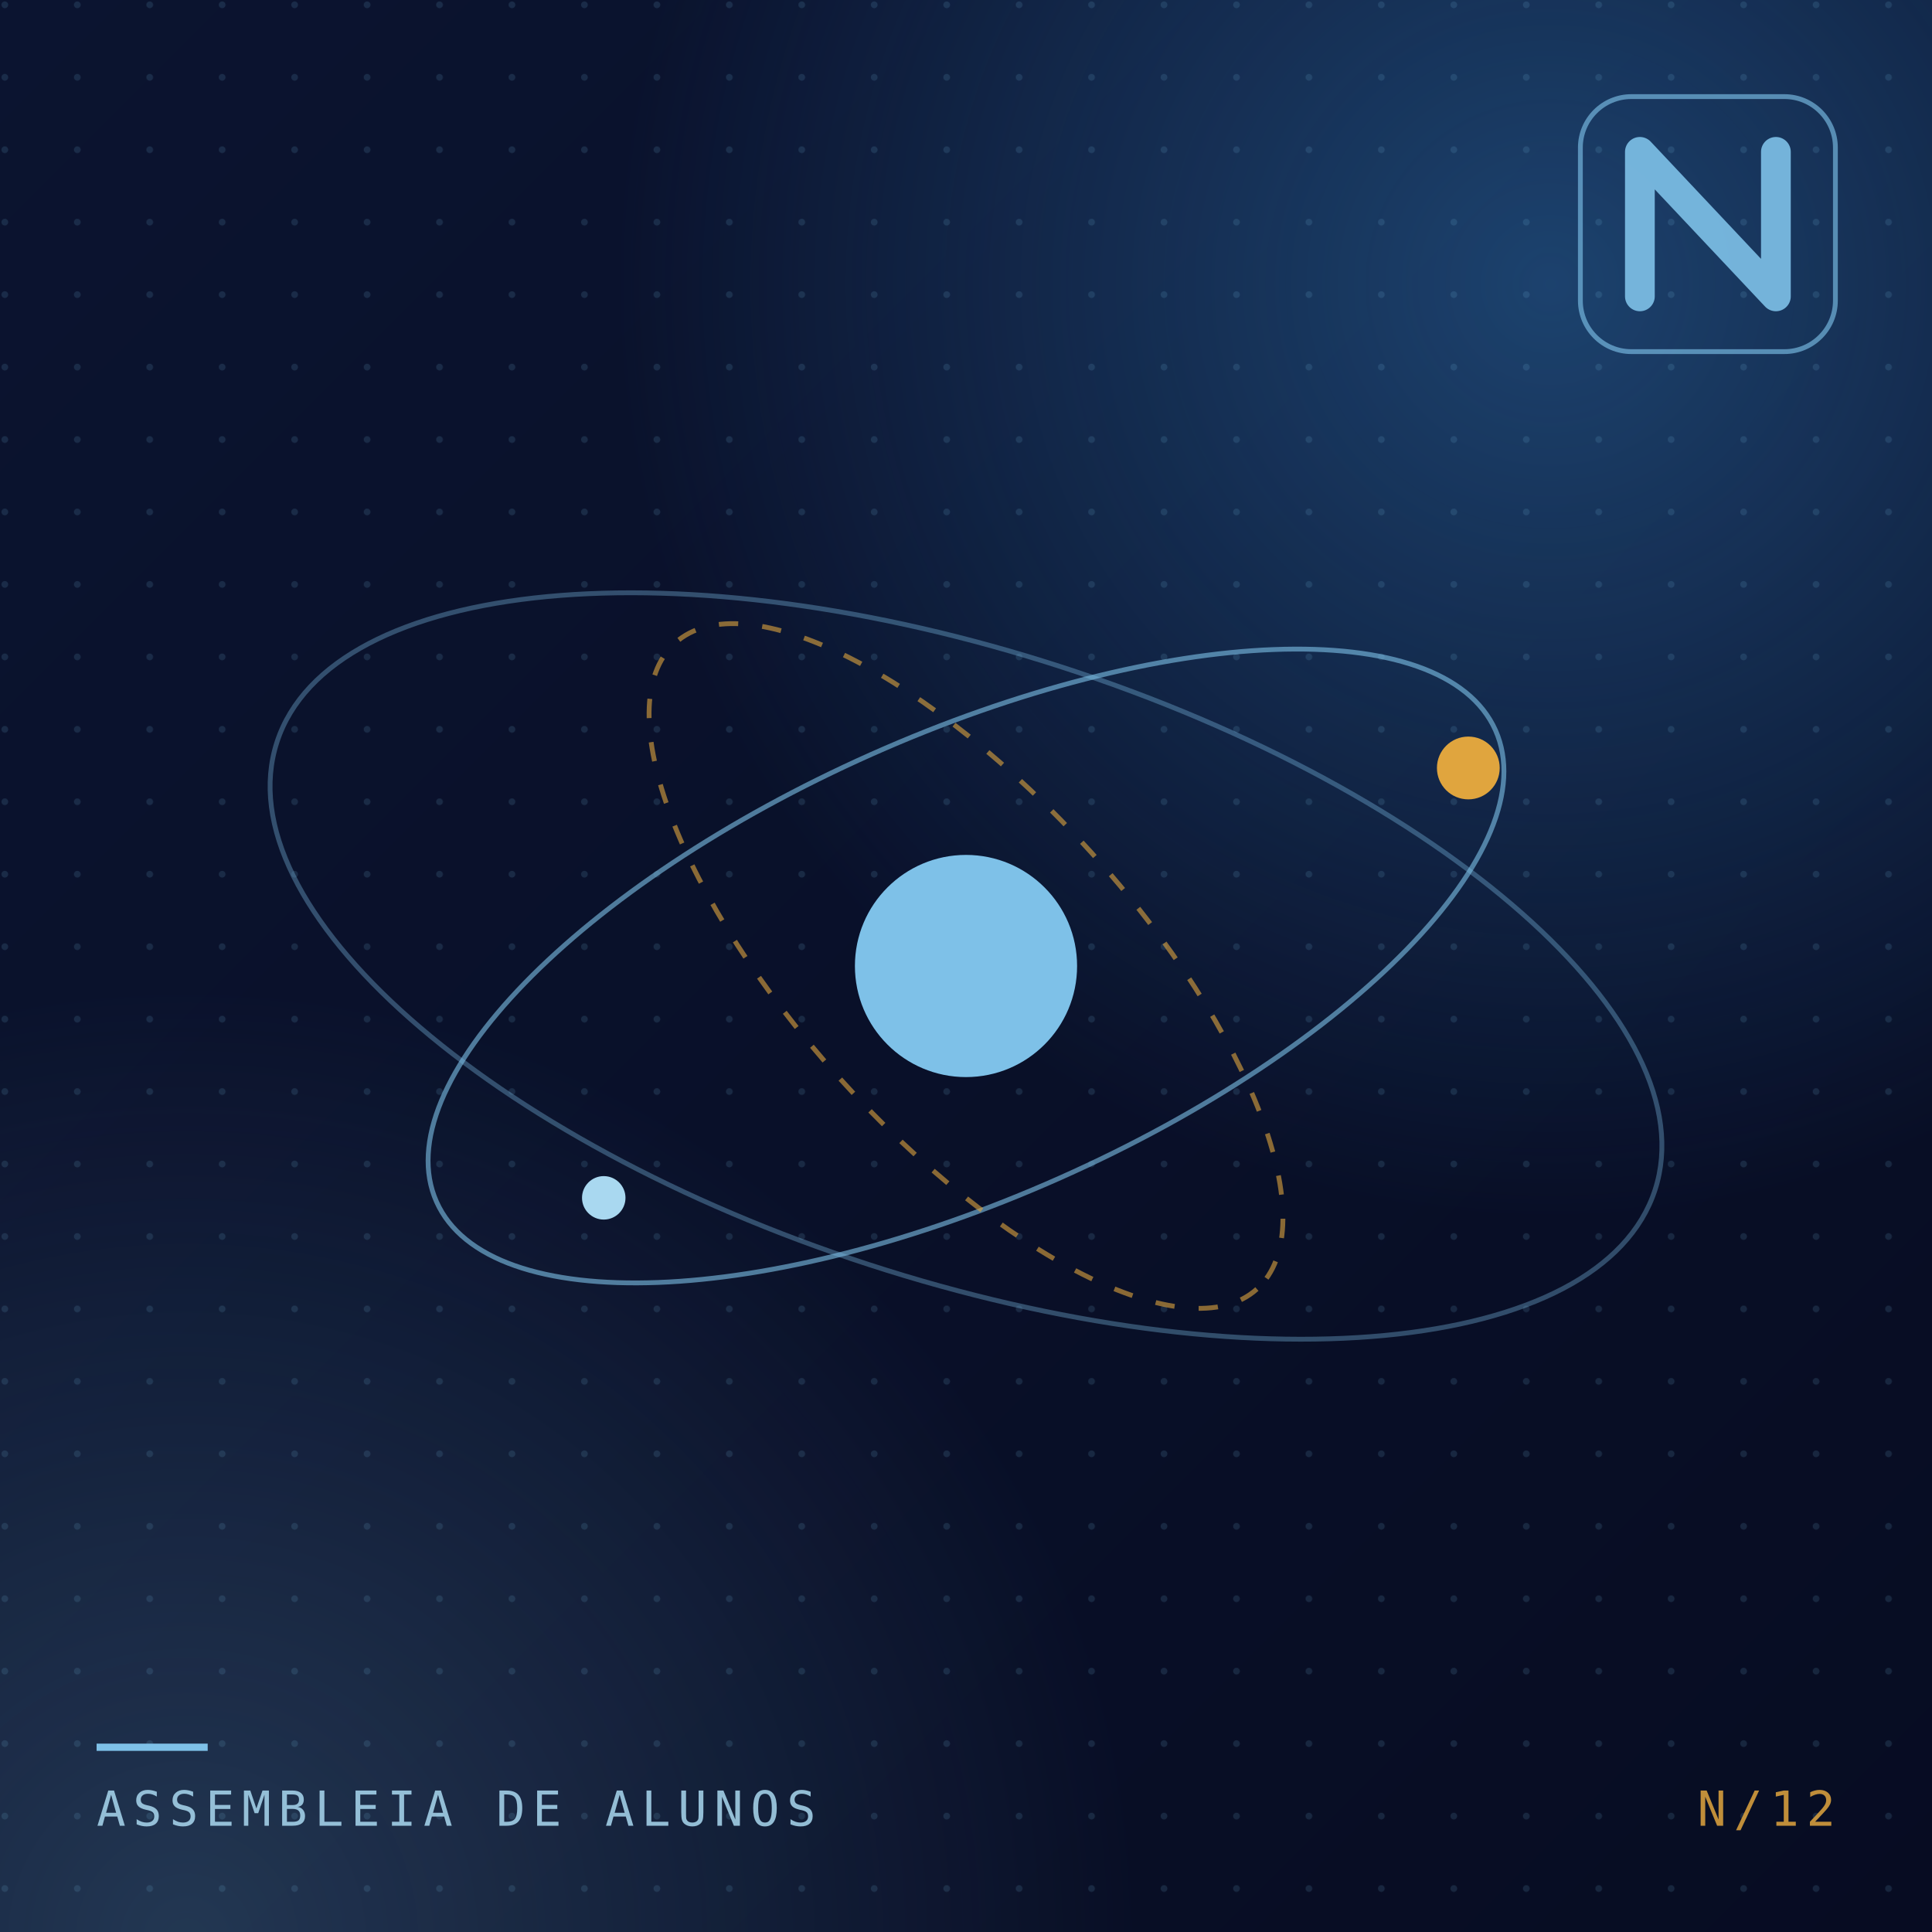
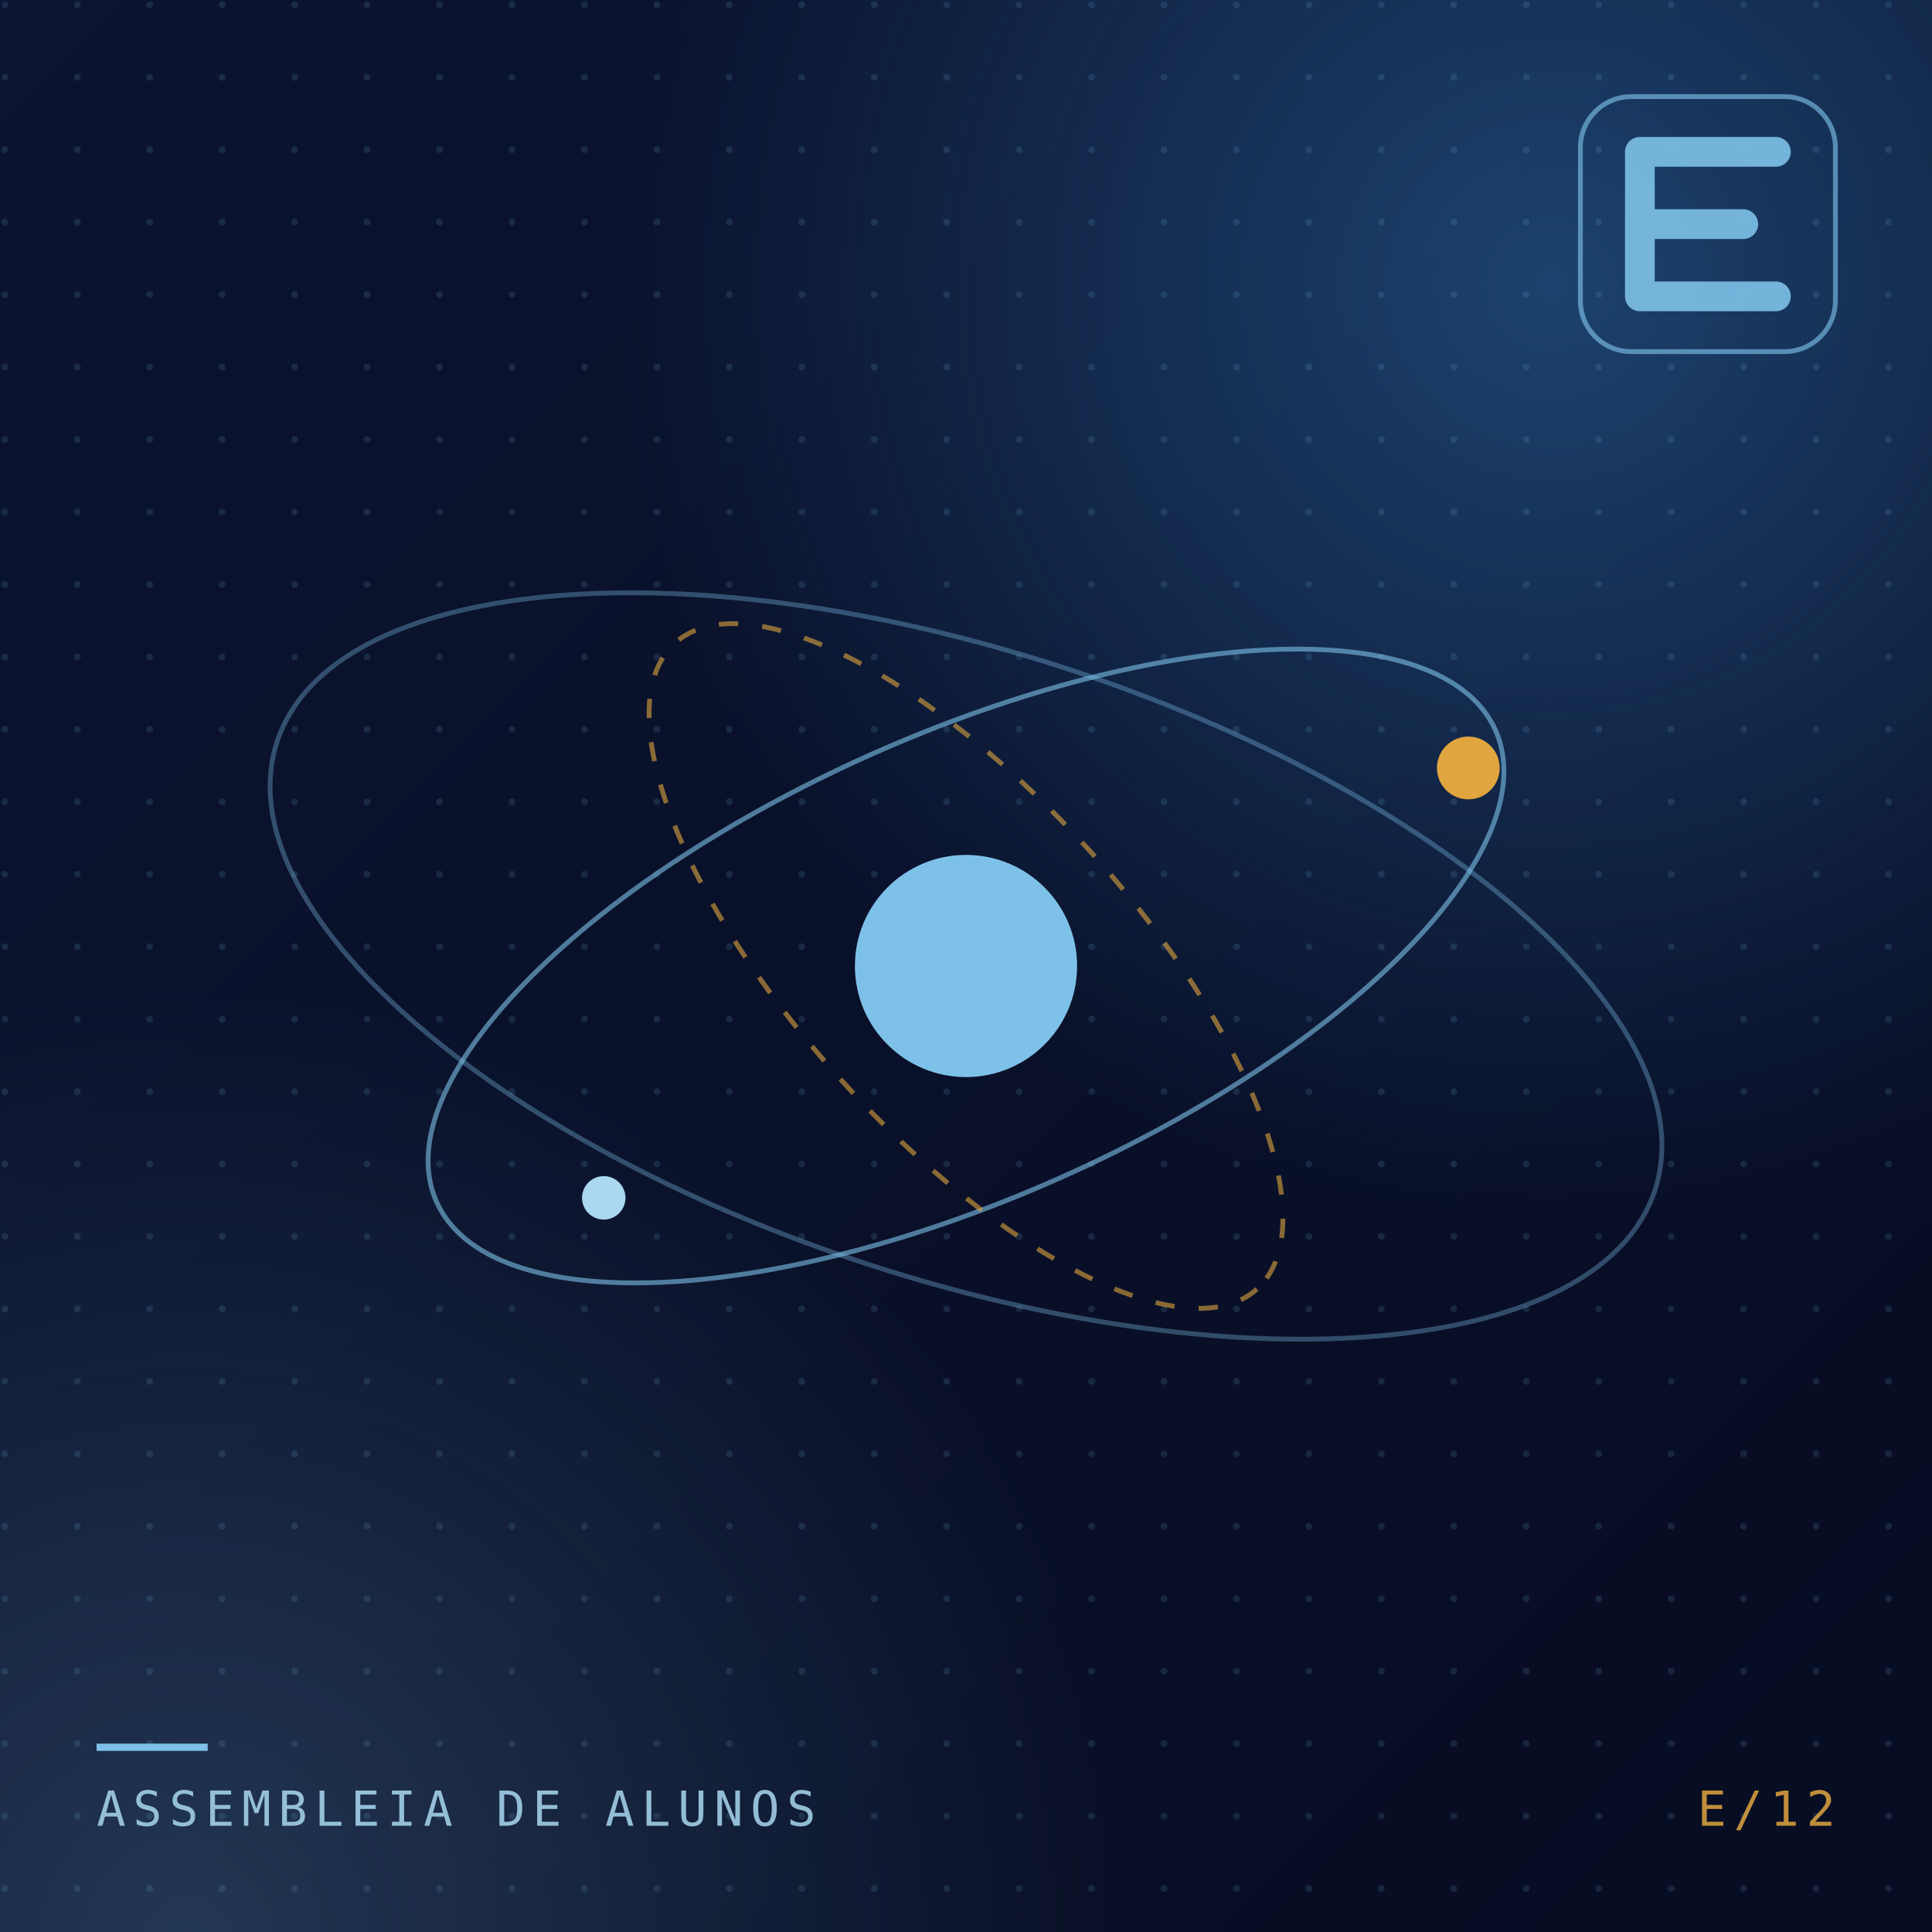
<svg xmlns="http://www.w3.org/2000/svg" viewBox="0 0 800 800" width="800" height="800" role="img" aria-label="assembleia de alunos">
  <defs>
    <linearGradient id="bg11" x1="0" y1="0" x2="1" y2="1">
      <stop offset="0" stop-color="#0b1430" />
      <stop offset="1" stop-color="#070c22" />
    </linearGradient>
    <radialGradient id="glow11" cx="0.8" cy="0.15" r="0.8">
      <stop offset="0" stop-color="#2c6ba6" stop-opacity="0.55" />
      <stop offset="0.6" stop-color="#2c6ba6" stop-opacity="0" />
    </radialGradient>
    <radialGradient id="glow211" cx="0.1" cy="1" r="0.7">
      <stop offset="0" stop-color="#7ec1e8" stop-opacity="0.22" />
      <stop offset="0.7" stop-color="#7ec1e8" stop-opacity="0" />
    </radialGradient>
    <pattern id="dots11" width="30" height="30" patternUnits="userSpaceOnUse">
      <circle cx="2" cy="2" r="1.4" fill="#7ec1e8" fill-opacity="0.14" />
    </pattern>
  </defs>
  <rect width="800" height="800" fill="url(#bg11)" />
  <rect width="800" height="800" fill="url(#glow11)" />
  <rect width="800" height="800" fill="url(#glow211)" />
  <rect width="800" height="800" fill="url(#dots11)" />
  <ellipse cx="400" cy="400" rx="240" ry="96" fill="none" stroke="#7ec1e8" stroke-width="2" stroke-opacity="0.6" transform="rotate(-24 400 400)" />
  <ellipse cx="400" cy="400" rx="300" ry="130" fill="none" stroke="#7ec1e8" stroke-width="2" stroke-opacity="0.35" transform="rotate(18 400 400)" />
  <ellipse cx="400" cy="400" rx="180" ry="70" fill="none" stroke="#e0a53e" stroke-width="2" stroke-opacity="0.6" stroke-dasharray="8 10" transform="rotate(48 400 400)" />
  <circle cx="400" cy="400" r="46" fill="#7ec1e8" />
  <circle cx="608" cy="318" r="13" fill="#e0a53e" />
  <circle cx="250" cy="496" r="9" fill="#a9d8f0" />
  <g transform="translate(654.4,40)" opacity="0.9">
    <rect width="105.6" height="105.6" rx="21.12" fill="none" stroke="#7ec1e8" stroke-width="2" stroke-opacity="0.7" />
-     <path d="M 24.64 82.72 V 22.88 L 80.96 82.72 V 22.88" fill="none" stroke="#7ec1e8" stroke-width="12.32" stroke-linecap="round" stroke-linejoin="round" />
+     <path d="M 80.96 22.88 H 24.64 V 82.72 H 80.96 M 24.64 52.8 H 67.44" fill="none" stroke="#7ec1e8" stroke-width="12.32" stroke-linecap="round" stroke-linejoin="round" />
  </g>
  <g font-family="'Space Mono', Consolas, monospace" fill="#a9d8f0" opacity="0.85">
    <text x="40" y="756" font-size="20" letter-spacing="3">ASSEMBLEIA DE ALUNOS</text>
-     <text x="760" y="756" font-size="20" letter-spacing="3" text-anchor="end" fill="#e0a53e">N/12</text>
+     <text x="760" y="756" font-size="20" letter-spacing="3" text-anchor="end" fill="#e0a53e">E/12</text>
  </g>
  <rect x="40" y="722" width="46" height="3" fill="#7ec1e8" />
</svg>
